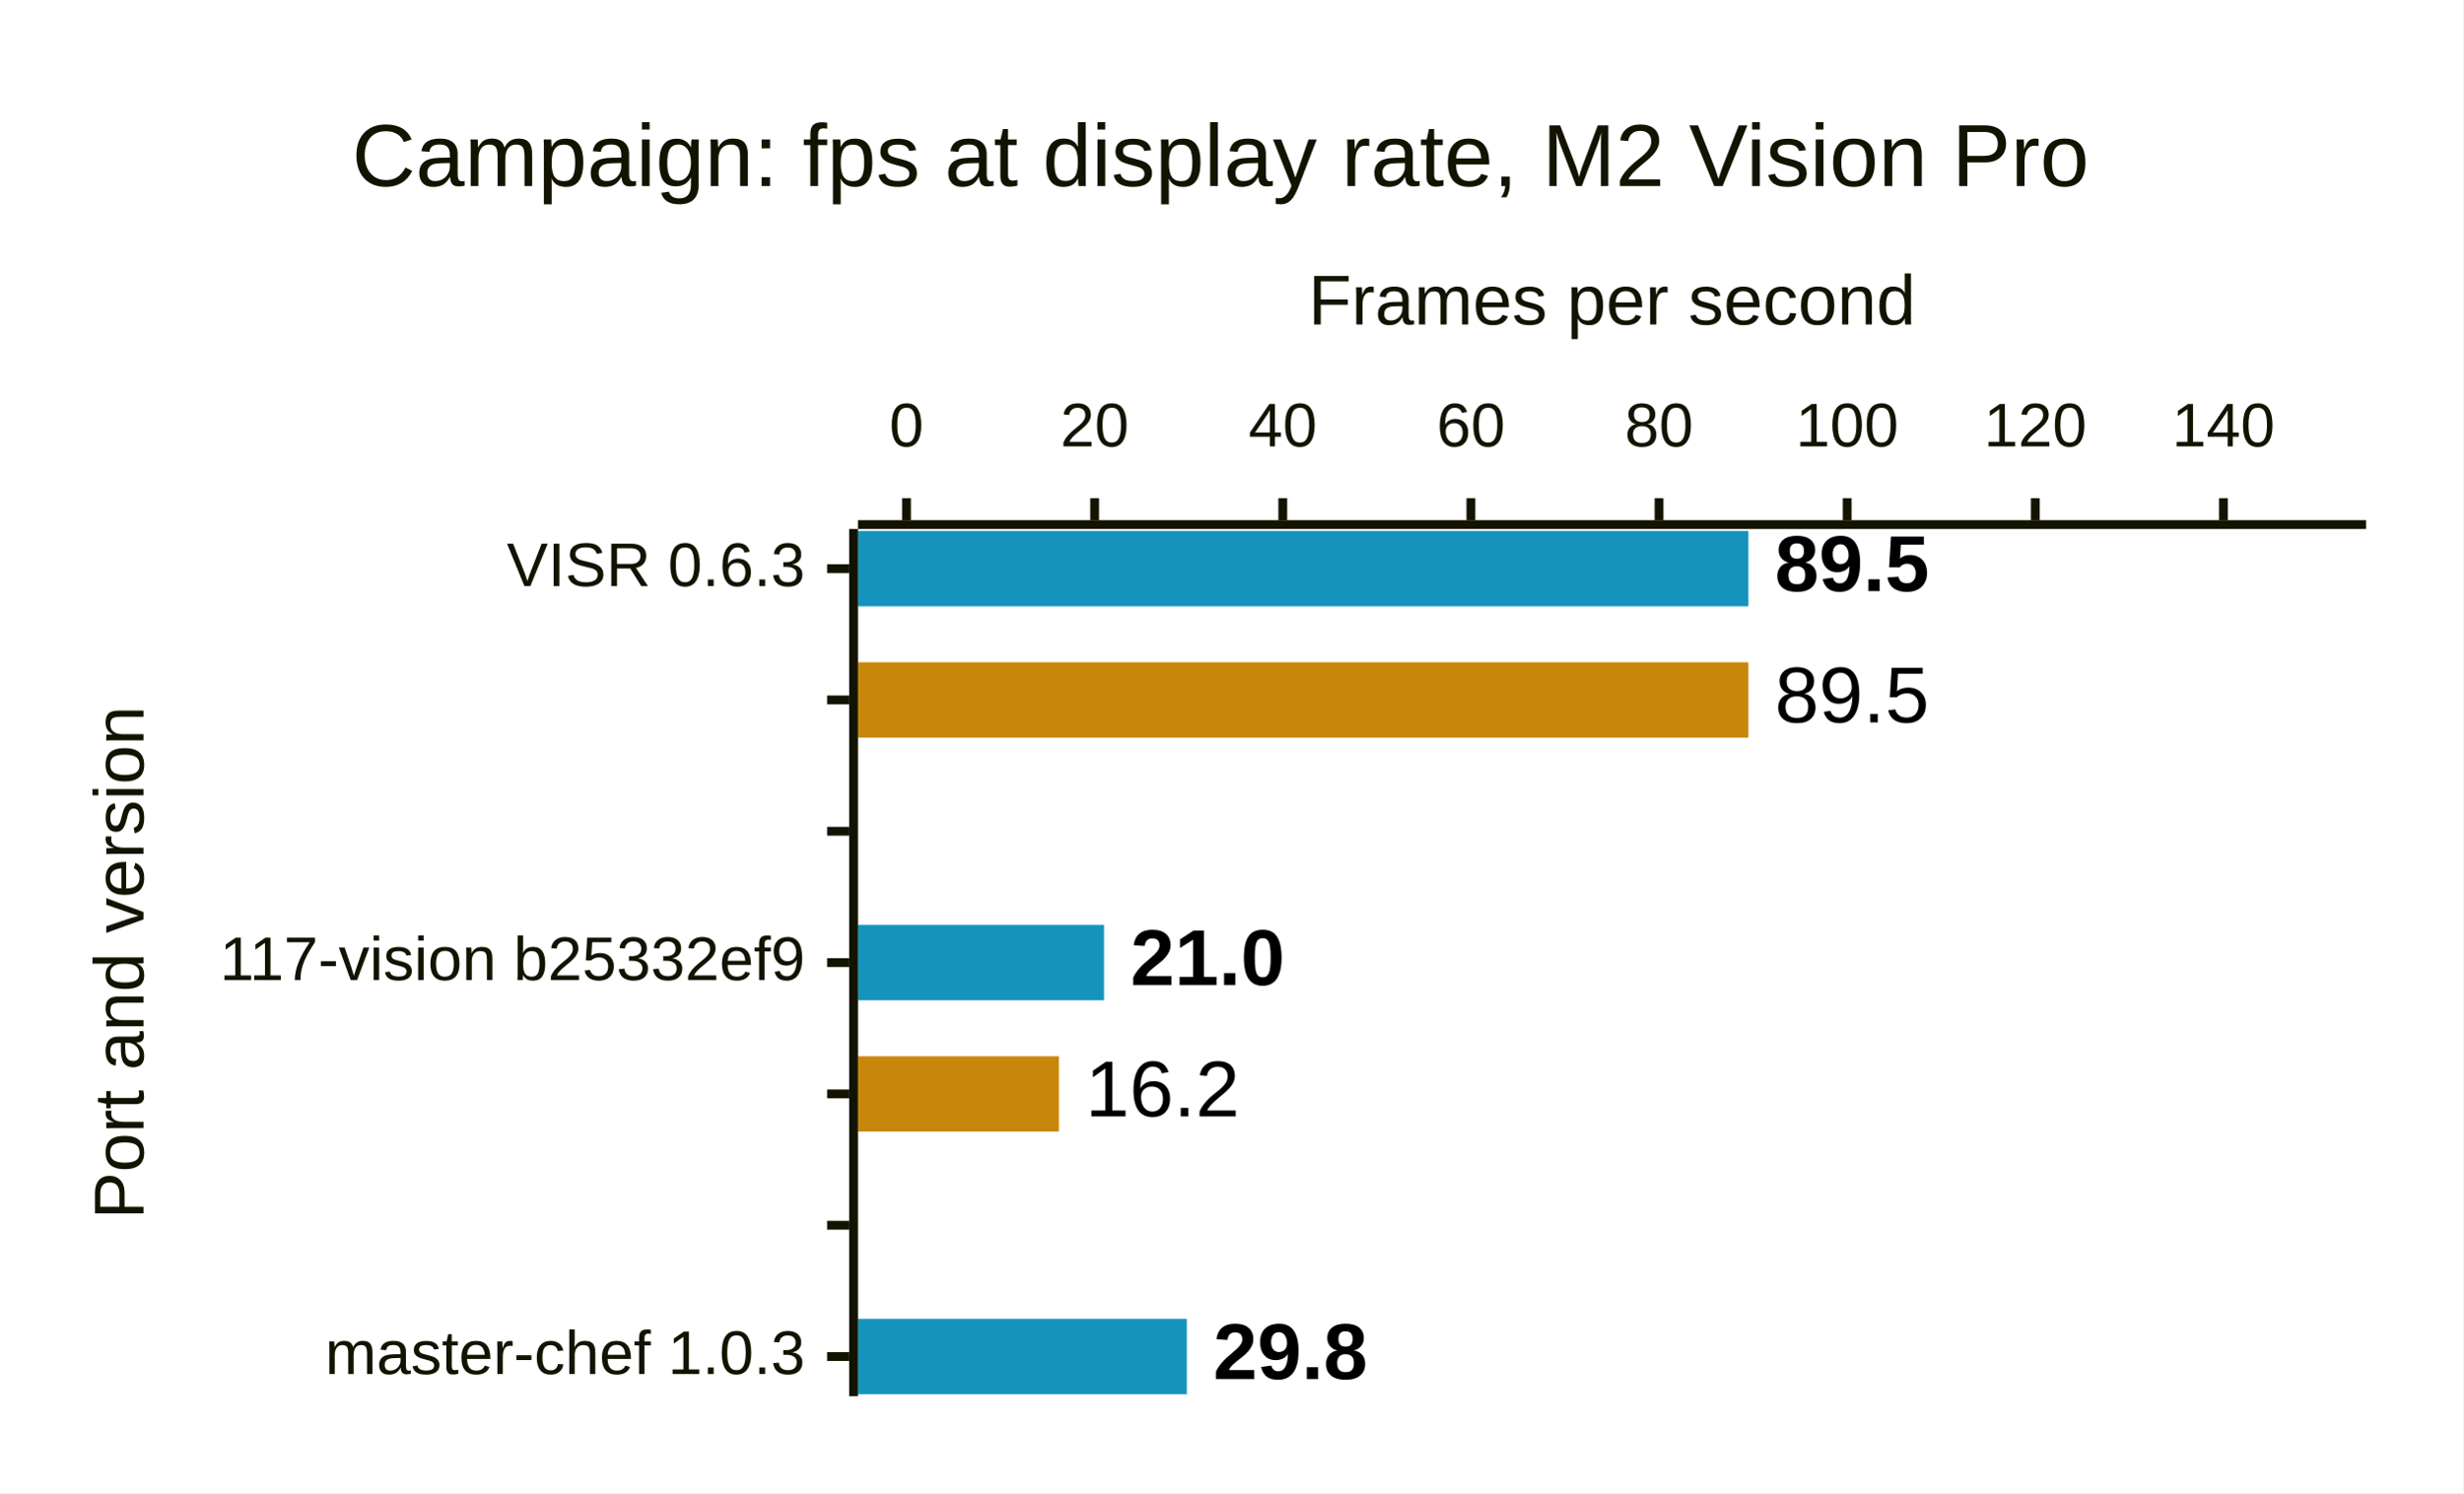
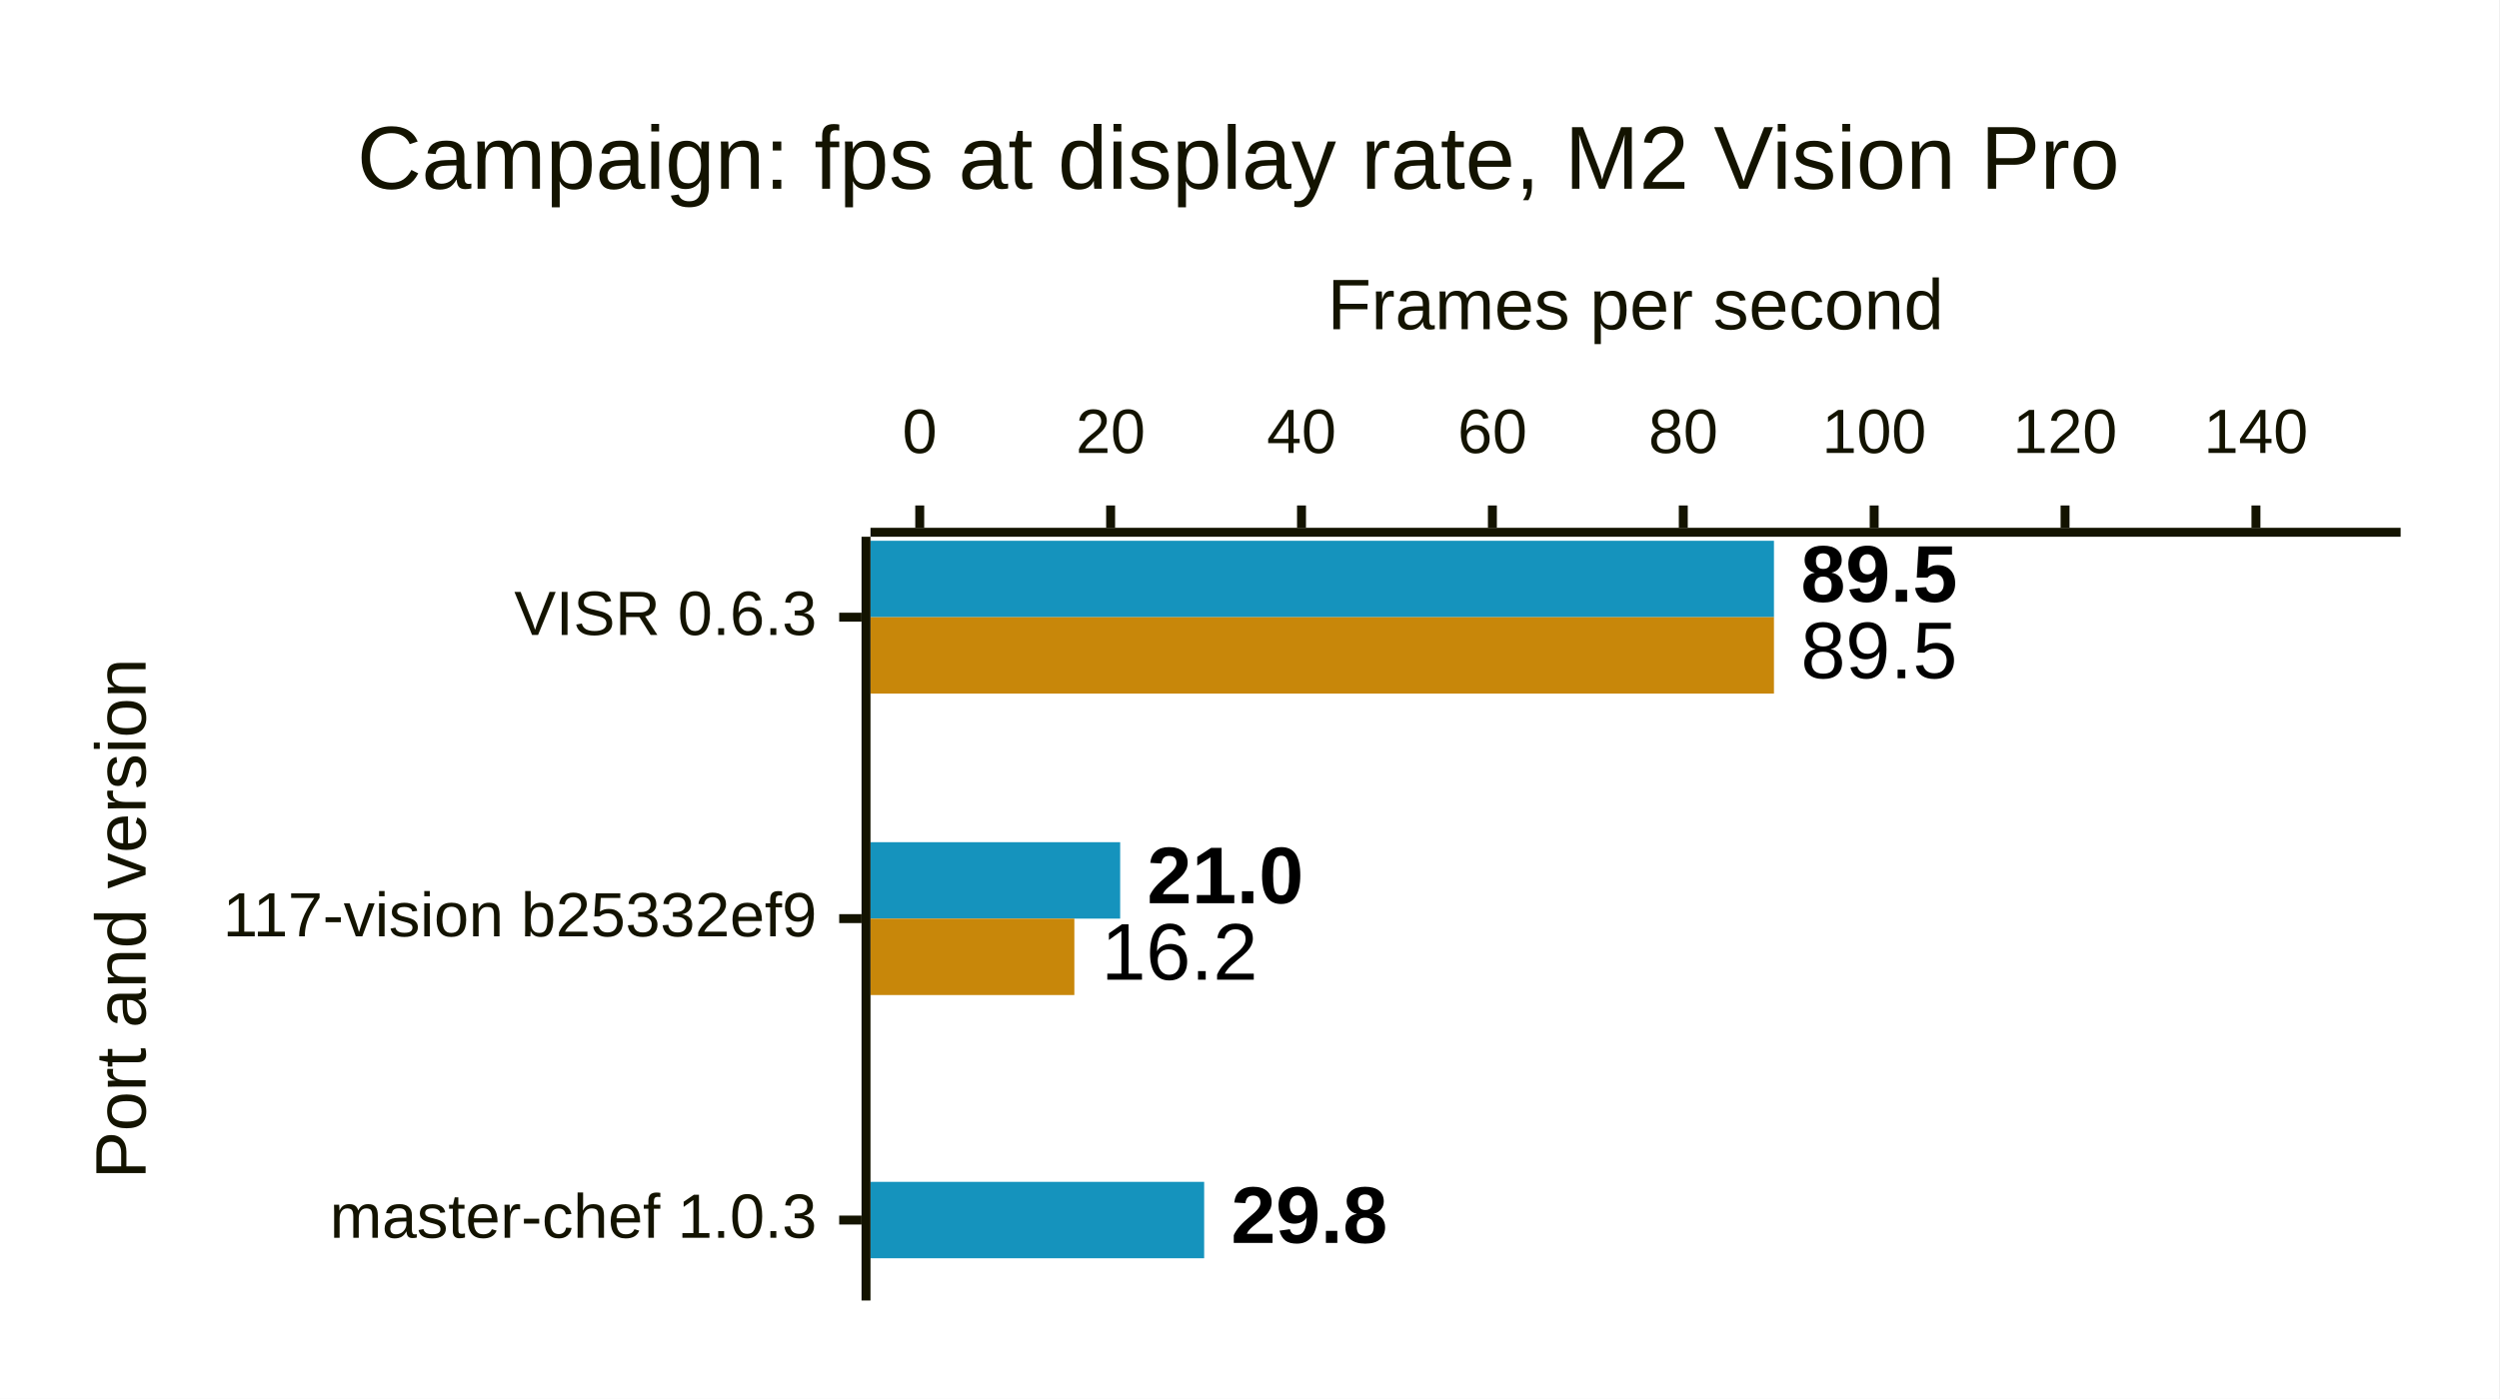
- <svg xmlns="http://www.w3.org/2000/svg" id="static" width="100%" style="max-width: 559px;" viewBox="-17 -15 559 339" role="graphics-document document" aria-roledescription="xychart">
+ <svg xmlns="http://www.w3.org/2000/svg" id="static" width="100%" style="max-width: 559px;" viewBox="-17 -15 559 313" role="graphics-document document" aria-roledescription="xychart">
  <style>#static{font-family:"trebuchet ms",verdana,arial,sans-serif;font-size:16px;fill:#333;}@keyframes edge-animation-frame{from{stroke-dashoffset:0;}}@keyframes dash{to{stroke-dashoffset:0;}}#static .edge-animation-slow{stroke-dasharray:9,5!important;stroke-dashoffset:900;animation:dash 50s linear infinite;stroke-linecap:round;}#static .edge-animation-fast{stroke-dasharray:9,5!important;stroke-dashoffset:900;animation:dash 20s linear infinite;stroke-linecap:round;}#static .error-icon{fill:#552222;}#static .error-text{fill:#552222;stroke:#552222;}#static .edge-thickness-normal{stroke-width:1px;}#static .edge-thickness-thick{stroke-width:3.5px;}#static .edge-pattern-solid{stroke-dasharray:0;}#static .edge-thickness-invisible{stroke-width:0;fill:none;}#static .edge-pattern-dashed{stroke-dasharray:3;}#static .edge-pattern-dotted{stroke-dasharray:2;}#static .marker{fill:#333333;stroke:#333333;}#static .marker.cross{stroke:#333333;}#static svg{font-family:"trebuchet ms",verdana,arial,sans-serif;font-size:16px;}#static p{margin:0;}#static :root{--mermaid-font-family:"trebuchet ms",verdana,arial,sans-serif;}</style>
  <g />
  <g class="main">
-     <rect width="559" height="339" class="background" fill="white" x="-17" y="-15" />
+     <rect width="559" height="313" class="background" fill="white" x="-17" y="-15" />
    <g class="chart-title">
      <text x="0" y="0" fill="#131300" font-size="20" dominant-baseline="middle" text-anchor="middle" transform="translate(260, 21.55078) rotate(0)">Campaign: fps at display rate, M2 Vision Pro</text>
    </g>
    <g class="plot">
      <g class="bar-plot-0">
-         <rect x="177.719" y="105.552" width="202.098" height="17.1" fill="#1593bd" stroke="#1593bd" stroke-width="0" />
-         <rect x="177.719" y="135.368" width="11.016" height="17.1" fill="#1593bd" stroke="#1593bd" stroke-width="0" display="none" />
-         <rect x="177.719" y="165.184" width="11.016" height="17.1" fill="#1593bd" stroke="#1593bd" stroke-width="0" display="none" />
-         <rect x="177.719" y="195.001" width="55.851" height="17.1" fill="#1593bd" stroke="#1593bd" stroke-width="0" />
-         <rect x="177.719" y="224.817" width="11.016" height="17.1" fill="#1593bd" stroke="#1593bd" stroke-width="0" display="none" />
-         <rect x="177.719" y="254.634" width="11.016" height="17.1" fill="#1593bd" stroke="#1593bd" stroke-width="0" display="none" />
-         <rect x="177.719" y="284.45" width="74.639" height="17.1" fill="#1593bd" stroke="#1593bd" stroke-width="0" />
+         <rect x="177.719" y="106.002" width="202.098" height="17.1" fill="#1593bd" stroke="#1593bd" stroke-width="0" />
+         <rect x="177.719" y="173.451" width="55.851" height="17.1" fill="#1593bd" stroke="#1593bd" stroke-width="0" />
+         <rect x="177.719" y="249.45" width="74.639" height="17.1" fill="#1593bd" stroke="#1593bd" stroke-width="0" />
      </g>
      <g class="bar-plot-1">
-         <rect x="177.719" y="105.552" width="11.016" height="17.1" fill="#c8870a" stroke="#c8870a" stroke-width="0" display="none" />
-         <rect x="177.719" y="135.368" width="202.098" height="17.1" fill="#c8870a" stroke="#c8870a" stroke-width="0" />
-         <rect x="177.719" y="165.184" width="11.016" height="17.1" fill="#c8870a" stroke="#c8870a" stroke-width="0" display="none" />
-         <rect x="177.719" y="195.001" width="11.016" height="17.1" fill="#c8870a" stroke="#c8870a" stroke-width="0" display="none" />
-         <rect x="177.719" y="224.817" width="45.603" height="17.1" fill="#c8870a" stroke="#c8870a" stroke-width="0" />
-         <rect x="177.719" y="254.634" width="11.016" height="17.1" fill="#c8870a" stroke="#c8870a" stroke-width="0" display="none" />
-         <rect x="177.719" y="284.45" width="11.016" height="17.1" fill="#c8870a" stroke="#c8870a" stroke-width="0" display="none" />
+         <rect x="177.719" y="123.102" width="202.098" height="17.1" fill="#c8870a" stroke="#c8870a" stroke-width="0" />
+         <rect x="177.719" y="190.551" width="45.603" height="17.1" fill="#c8870a" stroke="#c8870a" stroke-width="0" />
+         <rect x="177.719" y="258" width="11.016" height="17.1" fill="#c8870a" stroke="#c8870a" stroke-width="0" display="none" />
      </g>
-       <text x="385.817" y="114.102" dominant-baseline="middle" fill="currentColor" font-size="18" font-weight="600" class="bar-value">89.5</text>
-       <text x="239.569" y="203.551" dominant-baseline="middle" fill="currentColor" font-size="18" font-weight="600" class="bar-value">21.0</text>
-       <text x="258.357" y="293" dominant-baseline="middle" fill="currentColor" font-size="18" font-weight="600" class="bar-value">29.8</text>
-       <text x="385.817" y="143.918" dominant-baseline="middle" fill="currentColor" font-size="18" font-weight="400" class="bar-value">89.5</text>
-       <text x="229.321" y="233.367" dominant-baseline="middle" fill="currentColor" font-size="18" font-weight="400" class="bar-value">16.2</text>
+       <text x="385.817" y="114.552" dominant-baseline="middle" fill="currentColor" font-size="18" font-weight="600" class="bar-value">89.5</text>
+       <text x="239.569" y="182.001" dominant-baseline="middle" fill="currentColor" font-size="18" font-weight="600" class="bar-value">21.0</text>
+       <text x="258.357" y="258" dominant-baseline="middle" fill="currentColor" font-size="18" font-weight="600" class="bar-value">29.8</text>
+       <text x="385.817" y="131.652" dominant-baseline="middle" fill="currentColor" font-size="18" font-weight="400" class="bar-value">89.5</text>
+       <text x="229.321" y="199.101" dominant-baseline="middle" fill="currentColor" font-size="18" font-weight="400" class="bar-value">16.2</text>
    </g>
    <g class="left-axis">
      <g class="axisl-line">
-         <path d="M 176.719,105.102 L 176.719,302" fill="none" stroke="#131300" stroke-width="2" />
+         <path d="M 176.719,105.102 L 176.719,276" fill="none" stroke="#131300" stroke-width="2" />
      </g>
      <g class="label">
-         <text x="0" y="0" fill="#131300" font-size="14" dominant-baseline="middle" text-anchor="end" transform="translate(165.7188, 114.1016) rotate(0)">VISR 0.6.3</text>
-         <text x="0" y="0" fill="#131300" font-size="14" dominant-baseline="middle" text-anchor="end" transform="translate(165.7188, 143.918) rotate(0)">⠀⠀</text>
-         <text x="0" y="0" fill="#131300" font-size="14" dominant-baseline="middle" text-anchor="end" transform="translate(165.7188, 173.7344) rotate(0)">⠀⠀⠀</text>
-         <text x="0" y="0" fill="#131300" font-size="14" dominant-baseline="middle" text-anchor="end" transform="translate(165.7188, 203.5508) rotate(0)">117-vision b25332ef9</text>
-         <text x="0" y="0" fill="#131300" font-size="14" dominant-baseline="middle" text-anchor="end" transform="translate(165.7188, 233.3672) rotate(0)">⠀⠀⠀⠀⠀</text>
-         <text x="0" y="0" fill="#131300" font-size="14" dominant-baseline="middle" text-anchor="end" transform="translate(165.7188, 263.1836) rotate(0)">⠀⠀⠀⠀⠀⠀</text>
-         <text x="0" y="0" fill="#131300" font-size="14" dominant-baseline="middle" text-anchor="end" transform="translate(165.7188, 293) rotate(0)">master-chef 1.0.3</text>
+         <text x="0" y="0" fill="#131300" font-size="14" dominant-baseline="middle" text-anchor="end" transform="translate(165.7188, 123.1016) rotate(0)">VISR 0.6.3</text>
+         <text x="0" y="0" fill="#131300" font-size="14" dominant-baseline="middle" text-anchor="end" transform="translate(165.7188, 190.5508) rotate(0)">117-vision b25332ef9</text>
+         <text x="0" y="0" fill="#131300" font-size="14" dominant-baseline="middle" text-anchor="end" transform="translate(165.7188, 258) rotate(0)">master-chef 1.0.3</text>
      </g>
      <g class="ticks">
-         <path d="M 175.719,114.102 L 170.719,114.102" fill="none" stroke="#131300" stroke-width="2" />
-         <path d="M 175.719,143.918 L 170.719,143.918" fill="none" stroke="#131300" stroke-width="2" />
-         <path d="M 175.719,173.734 L 170.719,173.734" fill="none" stroke="#131300" stroke-width="2" />
-         <path d="M 175.719,203.551 L 170.719,203.551" fill="none" stroke="#131300" stroke-width="2" />
-         <path d="M 175.719,233.367 L 170.719,233.367" fill="none" stroke="#131300" stroke-width="2" />
-         <path d="M 175.719,263.184 L 170.719,263.184" fill="none" stroke="#131300" stroke-width="2" />
-         <path d="M 175.719,293 L 170.719,293" fill="none" stroke="#131300" stroke-width="2" />
+         <path d="M 175.719,123.102 L 170.719,123.102" fill="none" stroke="#131300" stroke-width="2" />
+         <path d="M 175.719,190.551 L 170.719,190.551" fill="none" stroke="#131300" stroke-width="2" />
+         <path d="M 175.719,258 L 170.719,258" fill="none" stroke="#131300" stroke-width="2" />
      </g>
      <g class="title">
-         <text x="0" y="0" fill="#131300" font-size="16" dominant-baseline="text-before-edge" text-anchor="middle" transform="translate(5, 203.5508) rotate(270)">Port and version</text>
+         <text x="0" y="0" fill="#131300" font-size="16" dominant-baseline="text-before-edge" text-anchor="middle" transform="translate(5, 190.5508) rotate(270)">Port and version</text>
      </g>
    </g>
    <g class="top-axis">
      <g class="axis-line">
        <path d="M 177.719,104.102 L 520,104.102" fill="none" stroke="#131300" stroke-width="2" />
      </g>
      <g class="label">
        <text x="0" y="0" fill="#131300" font-size="14" dominant-baseline="text-before-edge" text-anchor="middle" transform="translate(188.7344, 77.10156) rotate(0)">0</text>
        <text x="0" y="0" fill="#131300" font-size="14" dominant-baseline="text-before-edge" text-anchor="middle" transform="translate(231.4344, 77.10156) rotate(0)">20</text>
        <text x="0" y="0" fill="#131300" font-size="14" dominant-baseline="text-before-edge" text-anchor="middle" transform="translate(274.1344, 77.10156) rotate(0)">40</text>
        <text x="0" y="0" fill="#131300" font-size="14" dominant-baseline="text-before-edge" text-anchor="middle" transform="translate(316.8344, 77.10156) rotate(0)">60</text>
        <text x="0" y="0" fill="#131300" font-size="14" dominant-baseline="text-before-edge" text-anchor="middle" transform="translate(359.5344, 77.10156) rotate(0)">80</text>
        <text x="0" y="0" fill="#131300" font-size="14" dominant-baseline="text-before-edge" text-anchor="middle" transform="translate(402.2344, 77.10156) rotate(0)">100</text>
        <text x="0" y="0" fill="#131300" font-size="14" dominant-baseline="text-before-edge" text-anchor="middle" transform="translate(444.9344, 77.10156) rotate(0)">120</text>
        <text x="0" y="0" fill="#131300" font-size="14" dominant-baseline="text-before-edge" text-anchor="middle" transform="translate(487.6344, 77.10156) rotate(0)">140</text>
      </g>
      <g class="ticks">
        <path d="M 188.734,103.102 L 188.734,98.102" fill="none" stroke="#131300" stroke-width="2" />
        <path d="M 231.434,103.102 L 231.434,98.102" fill="none" stroke="#131300" stroke-width="2" />
        <path d="M 274.134,103.102 L 274.134,98.102" fill="none" stroke="#131300" stroke-width="2" />
        <path d="M 316.834,103.102 L 316.834,98.102" fill="none" stroke="#131300" stroke-width="2" />
        <path d="M 359.534,103.102 L 359.534,98.102" fill="none" stroke="#131300" stroke-width="2" />
        <path d="M 402.234,103.102 L 402.234,98.102" fill="none" stroke="#131300" stroke-width="2" />
        <path d="M 444.934,103.102 L 444.934,98.102" fill="none" stroke="#131300" stroke-width="2" />
        <path d="M 487.634,103.102 L 487.634,98.102" fill="none" stroke="#131300" stroke-width="2" />
      </g>
      <g class="title">
        <text x="0" y="0" fill="#131300" font-size="16" dominant-baseline="text-before-edge" text-anchor="middle" transform="translate(348.8594, 48.10156) rotate(0)">Frames per second</text>
      </g>
    </g>
  </g>
  <g class="mermaid-tmp-group" />
</svg>
